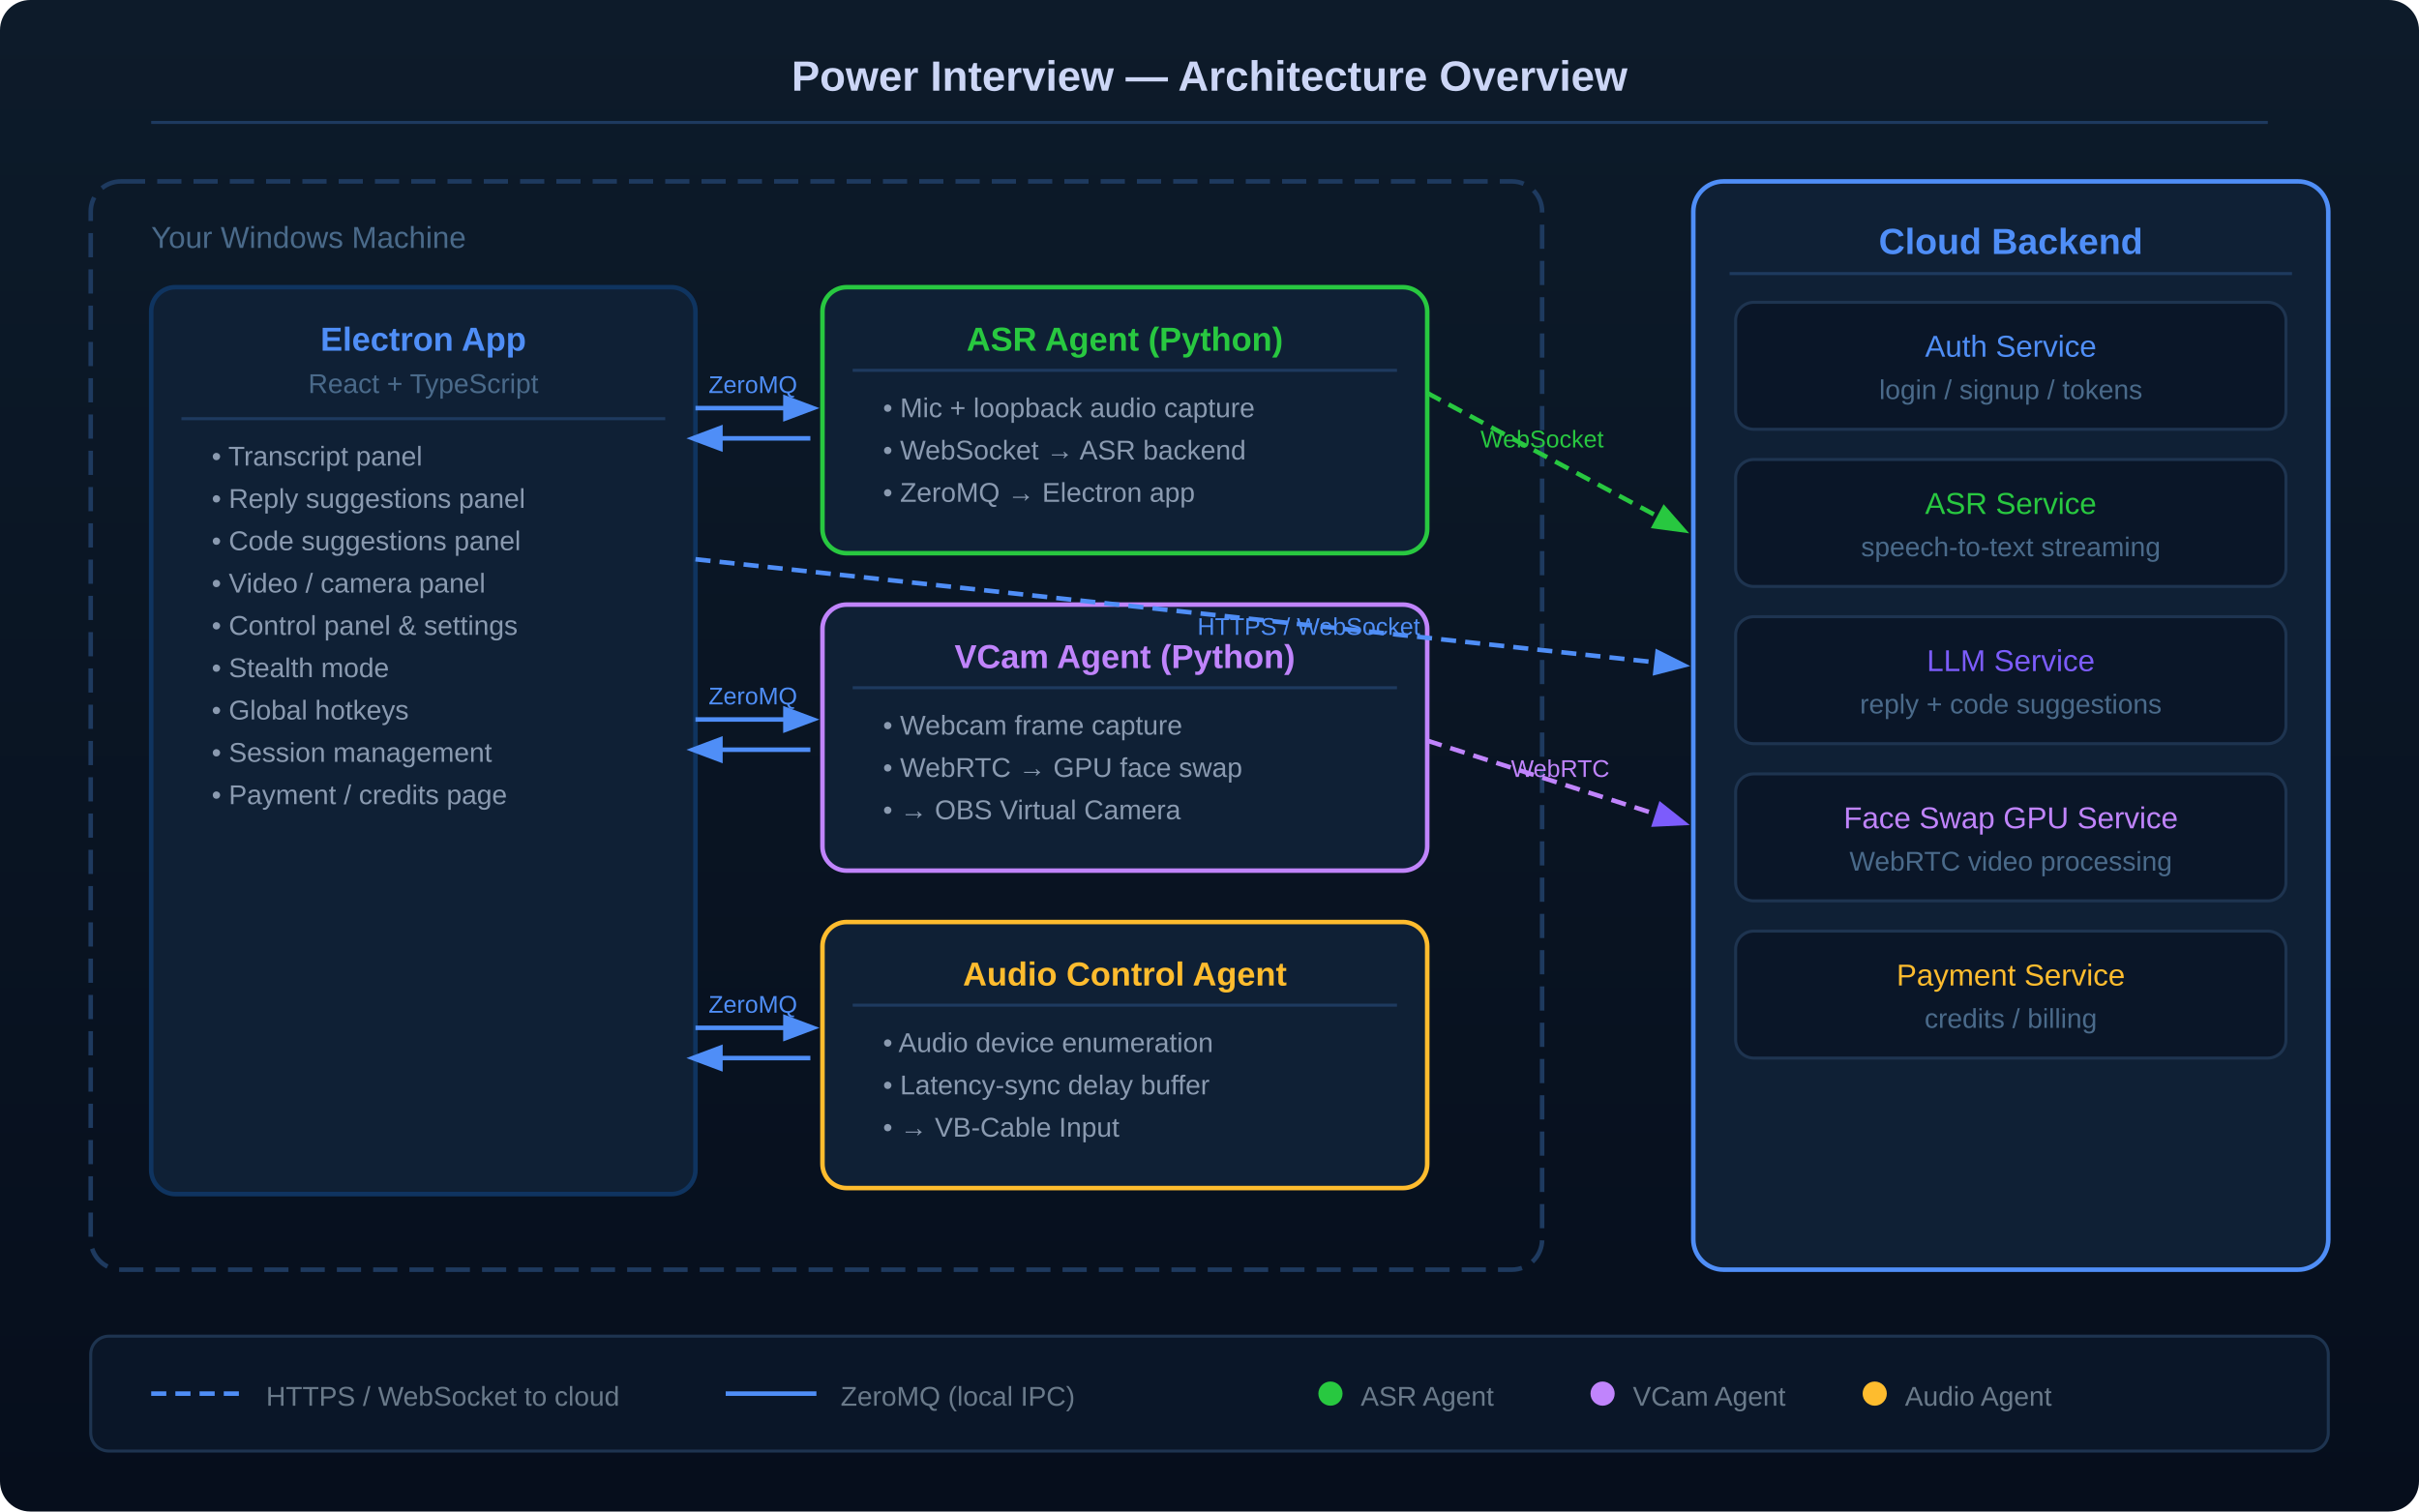
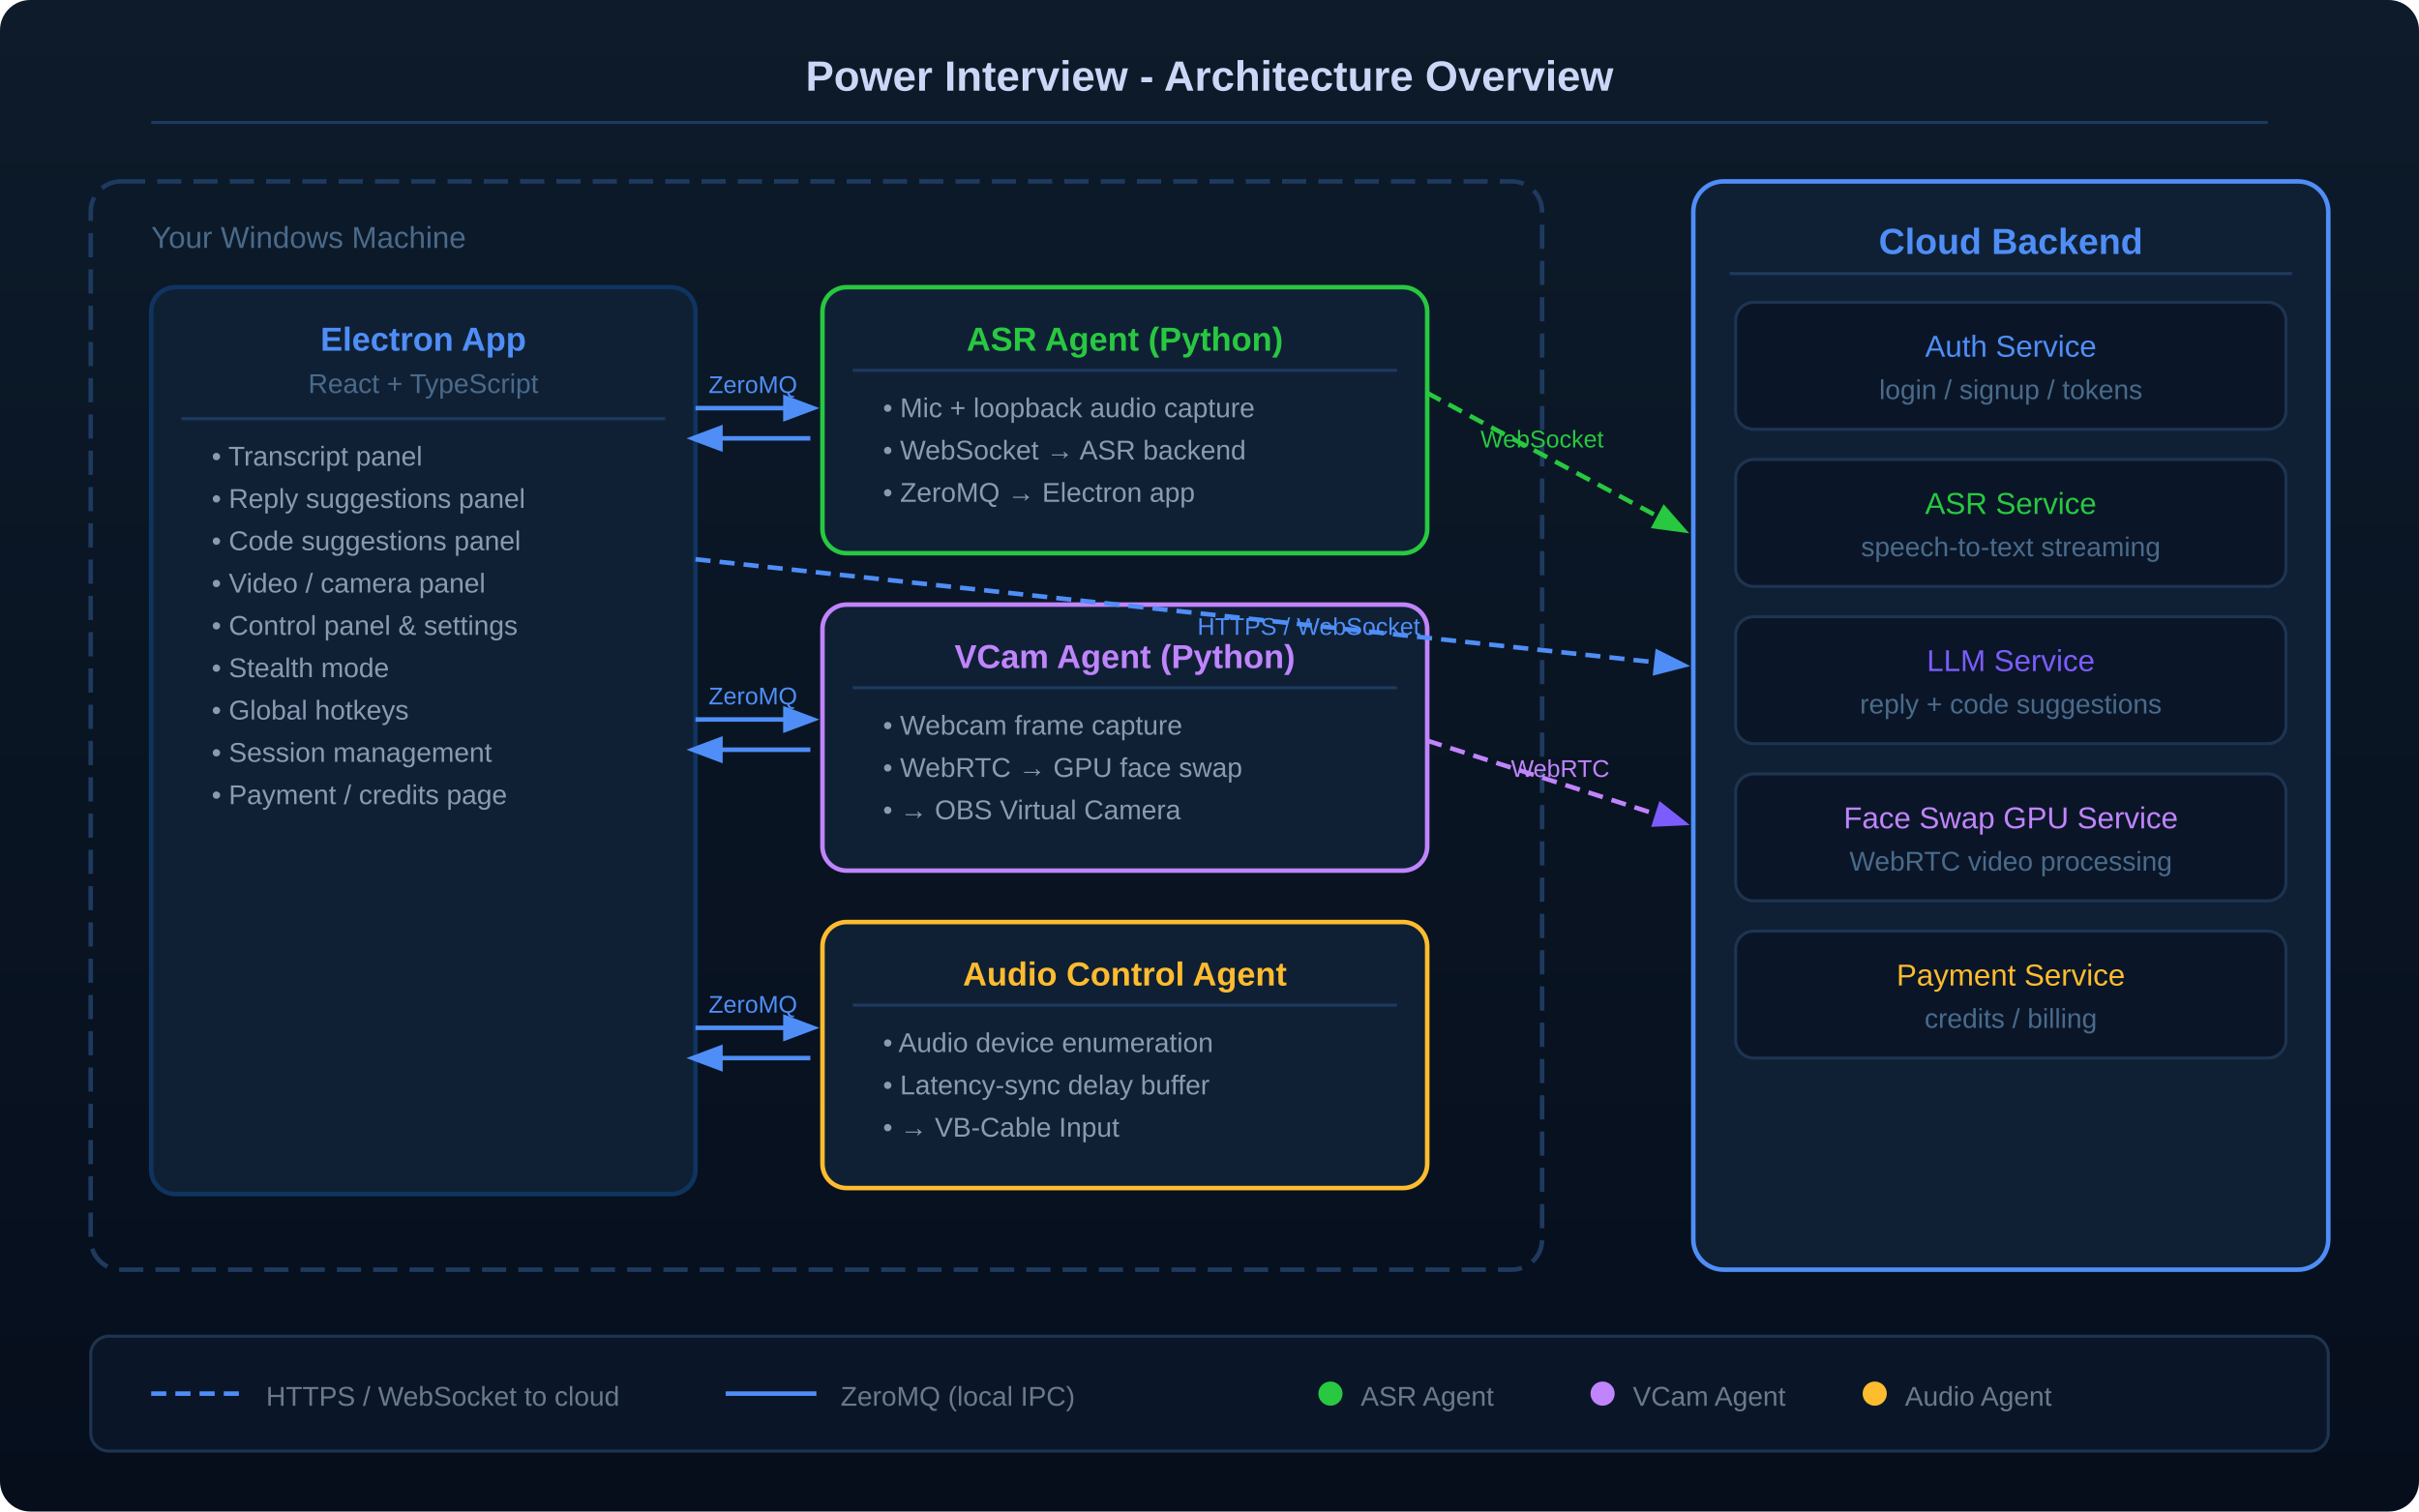
<svg xmlns="http://www.w3.org/2000/svg" width="800" height="500" viewBox="0 0 800 500">
  <defs>
    <linearGradient id="bgArch" x1="0%" y1="0%" x2="0%" y2="100%">
      <stop offset="0%" style="stop-color:#0d1b2a" />
      <stop offset="100%" style="stop-color:#060e1c" />
    </linearGradient>
    <marker id="arrow" markerWidth="8" markerHeight="6" refX="6" refY="3" orient="auto">
      <polygon points="0 0, 8 3, 0 6" fill="#4f8ef7" />
    </marker>
    <marker id="arrowG" markerWidth="8" markerHeight="6" refX="6" refY="3" orient="auto">
      <polygon points="0 0, 8 3, 0 6" fill="#28c840" />
    </marker>
    <marker id="arrowP" markerWidth="8" markerHeight="6" refX="6" refY="3" orient="auto">
      <polygon points="0 0, 8 3, 0 6" fill="#7c5cfc" />
    </marker>
  </defs>
  <rect width="800" height="500" rx="10" fill="url(#bgArch)" />
-   <text x="400" y="30" fill="#ccd6f6" font-size="14" font-family="Arial" font-weight="bold" text-anchor="middle">Power Interview — Architecture Overview</text>
+   <text x="400" y="30" fill="#ccd6f6" font-size="14" font-family="Arial" font-weight="bold" text-anchor="middle">Power Interview - Architecture Overview</text>
  <rect x="50" y="40" width="700" height="1" fill="#1e3a5f" />
  <rect x="30" y="60" width="480" height="360" rx="10" fill="none" stroke="#1e3a5f" stroke-width="1.5" stroke-dasharray="8,4" />
  <text x="50" y="82" fill="#4a6a8a" font-size="10" font-family="Arial">Your Windows Machine</text>
  <rect x="50" y="95" width="180" height="300" rx="8" fill="#0f2035" stroke="#0f3460" stroke-width="1.5" />
  <text x="140" y="116" fill="#4f8ef7" font-size="11" font-family="Arial" font-weight="bold" text-anchor="middle">Electron App</text>
  <text x="140" y="130" fill="#4a6a8a" font-size="9" font-family="Arial" text-anchor="middle">React + TypeScript</text>
  <rect x="60" y="138" width="160" height="1" fill="#1e3a5f" />
  <text x="70" y="154" fill="#8a9ab0" font-size="9" font-family="Arial">• Transcript panel</text>
  <text x="70" y="168" fill="#8a9ab0" font-size="9" font-family="Arial">• Reply suggestions panel</text>
  <text x="70" y="182" fill="#8a9ab0" font-size="9" font-family="Arial">• Code suggestions panel</text>
  <text x="70" y="196" fill="#8a9ab0" font-size="9" font-family="Arial">• Video / camera panel</text>
  <text x="70" y="210" fill="#8a9ab0" font-size="9" font-family="Arial">• Control panel &amp; settings</text>
  <text x="70" y="224" fill="#8a9ab0" font-size="9" font-family="Arial">• Stealth mode</text>
  <text x="70" y="238" fill="#8a9ab0" font-size="9" font-family="Arial">• Global hotkeys</text>
  <text x="70" y="252" fill="#8a9ab0" font-size="9" font-family="Arial">• Session management</text>
  <text x="70" y="266" fill="#8a9ab0" font-size="9" font-family="Arial">• Payment / credits page</text>
  <rect x="272" y="95" width="200" height="88" rx="8" fill="#0f2035" stroke="#28c840" stroke-width="1.5" />
  <text x="372" y="116" fill="#28c840" font-size="11" font-family="Arial" font-weight="bold" text-anchor="middle">ASR Agent (Python)</text>
  <rect x="282" y="122" width="180" height="1" fill="#1e3a5f" />
  <text x="292" y="138" fill="#8a9ab0" font-size="9" font-family="Arial">• Mic + loopback audio capture</text>
  <text x="292" y="152" fill="#8a9ab0" font-size="9" font-family="Arial">• WebSocket → ASR backend</text>
  <text x="292" y="166" fill="#8a9ab0" font-size="9" font-family="Arial">• ZeroMQ → Electron app</text>
  <rect x="272" y="200" width="200" height="88" rx="8" fill="#0f2035" stroke="#c084fc" stroke-width="1.5" />
  <text x="372" y="221" fill="#c084fc" font-size="11" font-family="Arial" font-weight="bold" text-anchor="middle">VCam Agent (Python)</text>
  <rect x="282" y="227" width="180" height="1" fill="#1e3a5f" />
  <text x="292" y="243" fill="#8a9ab0" font-size="9" font-family="Arial">• Webcam frame capture</text>
  <text x="292" y="257" fill="#8a9ab0" font-size="9" font-family="Arial">• WebRTC → GPU face swap</text>
  <text x="292" y="271" fill="#8a9ab0" font-size="9" font-family="Arial">• → OBS Virtual Camera</text>
  <rect x="272" y="305" width="200" height="88" rx="8" fill="#0f2035" stroke="#febc2e" stroke-width="1.5" />
  <text x="372" y="326" fill="#febc2e" font-size="11" font-family="Arial" font-weight="bold" text-anchor="middle">Audio Control Agent</text>
  <rect x="282" y="332" width="180" height="1" fill="#1e3a5f" />
  <text x="292" y="348" fill="#8a9ab0" font-size="9" font-family="Arial">• Audio device enumeration</text>
  <text x="292" y="362" fill="#8a9ab0" font-size="9" font-family="Arial">• Latency-sync delay buffer</text>
  <text x="292" y="376" fill="#8a9ab0" font-size="9" font-family="Arial">• → VB-Cable Input</text>
  <line x1="230" y1="135" x2="268" y2="135" stroke="#4f8ef7" stroke-width="1.5" marker-end="url(#arrow)" />
  <line x1="268" y1="145" x2="230" y2="145" stroke="#4f8ef7" stroke-width="1.5" marker-end="url(#arrow)" />
  <text x="249" y="130" fill="#4f8ef7" font-size="8" font-family="Arial" text-anchor="middle">ZeroMQ</text>
  <line x1="230" y1="238" x2="268" y2="238" stroke="#4f8ef7" stroke-width="1.5" marker-end="url(#arrow)" />
  <line x1="268" y1="248" x2="230" y2="248" stroke="#4f8ef7" stroke-width="1.5" marker-end="url(#arrow)" />
  <text x="249" y="233" fill="#4f8ef7" font-size="8" font-family="Arial" text-anchor="middle">ZeroMQ</text>
  <line x1="230" y1="340" x2="268" y2="340" stroke="#4f8ef7" stroke-width="1.5" marker-end="url(#arrow)" />
  <line x1="268" y1="350" x2="230" y2="350" stroke="#4f8ef7" stroke-width="1.5" marker-end="url(#arrow)" />
  <text x="249" y="335" fill="#4f8ef7" font-size="8" font-family="Arial" text-anchor="middle">ZeroMQ</text>
  <rect x="560" y="60" width="210" height="360" rx="10" fill="#0f2035" stroke="#4f8ef7" stroke-width="1.5" />
  <text x="665" y="84" fill="#4f8ef7" font-size="12" font-family="Arial" font-weight="bold" text-anchor="middle">Cloud Backend</text>
  <rect x="572" y="90" width="186" height="1" fill="#1e3a5f" />
  <rect x="574" y="100" width="182" height="42" rx="6" fill="#0a1628" stroke="#1e3450" stroke-width="1" />
  <text x="665" y="118" fill="#4f8ef7" font-size="10" font-family="Arial" text-anchor="middle">Auth Service</text>
  <text x="665" y="132" fill="#4a6a8a" font-size="9" font-family="Arial" text-anchor="middle">login / signup / tokens</text>
  <rect x="574" y="152" width="182" height="42" rx="6" fill="#0a1628" stroke="#1e3450" stroke-width="1" />
  <text x="665" y="170" fill="#28c840" font-size="10" font-family="Arial" text-anchor="middle">ASR Service</text>
  <text x="665" y="184" fill="#4a6a8a" font-size="9" font-family="Arial" text-anchor="middle">speech-to-text streaming</text>
  <rect x="574" y="204" width="182" height="42" rx="6" fill="#0a1628" stroke="#1e3450" stroke-width="1" />
  <text x="665" y="222" fill="#7c5cfc" font-size="10" font-family="Arial" text-anchor="middle">LLM Service</text>
  <text x="665" y="236" fill="#4a6a8a" font-size="9" font-family="Arial" text-anchor="middle">reply + code suggestions</text>
  <rect x="574" y="256" width="182" height="42" rx="6" fill="#0a1628" stroke="#1e3450" stroke-width="1" />
  <text x="665" y="274" fill="#c084fc" font-size="10" font-family="Arial" text-anchor="middle">Face Swap GPU Service</text>
  <text x="665" y="288" fill="#4a6a8a" font-size="9" font-family="Arial" text-anchor="middle">WebRTC video processing</text>
  <rect x="574" y="308" width="182" height="42" rx="6" fill="#0a1628" stroke="#1e3450" stroke-width="1" />
  <text x="665" y="326" fill="#febc2e" font-size="10" font-family="Arial" text-anchor="middle">Payment Service</text>
  <text x="665" y="340" fill="#4a6a8a" font-size="9" font-family="Arial" text-anchor="middle">credits / billing</text>
  <line x1="472" y1="130" x2="556" y2="175" stroke="#28c840" stroke-width="1.5" stroke-dasharray="5,3" marker-end="url(#arrowG)" />
  <text x="510" y="148" fill="#28c840" font-size="8" font-family="Arial" text-anchor="middle">WebSocket</text>
  <line x1="230" y1="185" x2="556" y2="220" stroke="#4f8ef7" stroke-width="1.5" stroke-dasharray="5,3" marker-end="url(#arrow)" />
  <text x="396" y="210" fill="#4f8ef7" font-size="8" font-family="Arial">HTTPS / WebSocket</text>
  <line x1="472" y1="245" x2="556" y2="272" stroke="#c084fc" stroke-width="1.5" stroke-dasharray="5,3" marker-end="url(#arrowP)" />
  <text x="516" y="257" fill="#c084fc" font-size="8" font-family="Arial" text-anchor="middle">WebRTC</text>
  <rect x="30" y="442" width="740" height="38" rx="6" fill="#0a1628" stroke="#1e3450" stroke-width="1" />
  <line x1="50" y1="461" x2="80" y2="461" stroke="#4f8ef7" stroke-width="1.5" stroke-dasharray="5,3" />
  <text x="88" y="465" fill="#6a7a8a" font-size="9" font-family="Arial">HTTPS / WebSocket to cloud</text>
  <line x1="240" y1="461" x2="270" y2="461" stroke="#4f8ef7" stroke-width="1.5" />
  <text x="278" y="465" fill="#6a7a8a" font-size="9" font-family="Arial">ZeroMQ (local IPC)</text>
  <circle cx="440" cy="461" r="4" fill="#28c840" />
  <text x="450" y="465" fill="#6a7a8a" font-size="9" font-family="Arial">ASR Agent</text>
  <circle cx="530" cy="461" r="4" fill="#c084fc" />
  <text x="540" y="465" fill="#6a7a8a" font-size="9" font-family="Arial">VCam Agent</text>
  <circle cx="620" cy="461" r="4" fill="#febc2e" />
  <text x="630" y="465" fill="#6a7a8a" font-size="9" font-family="Arial">Audio Agent</text>
</svg>
